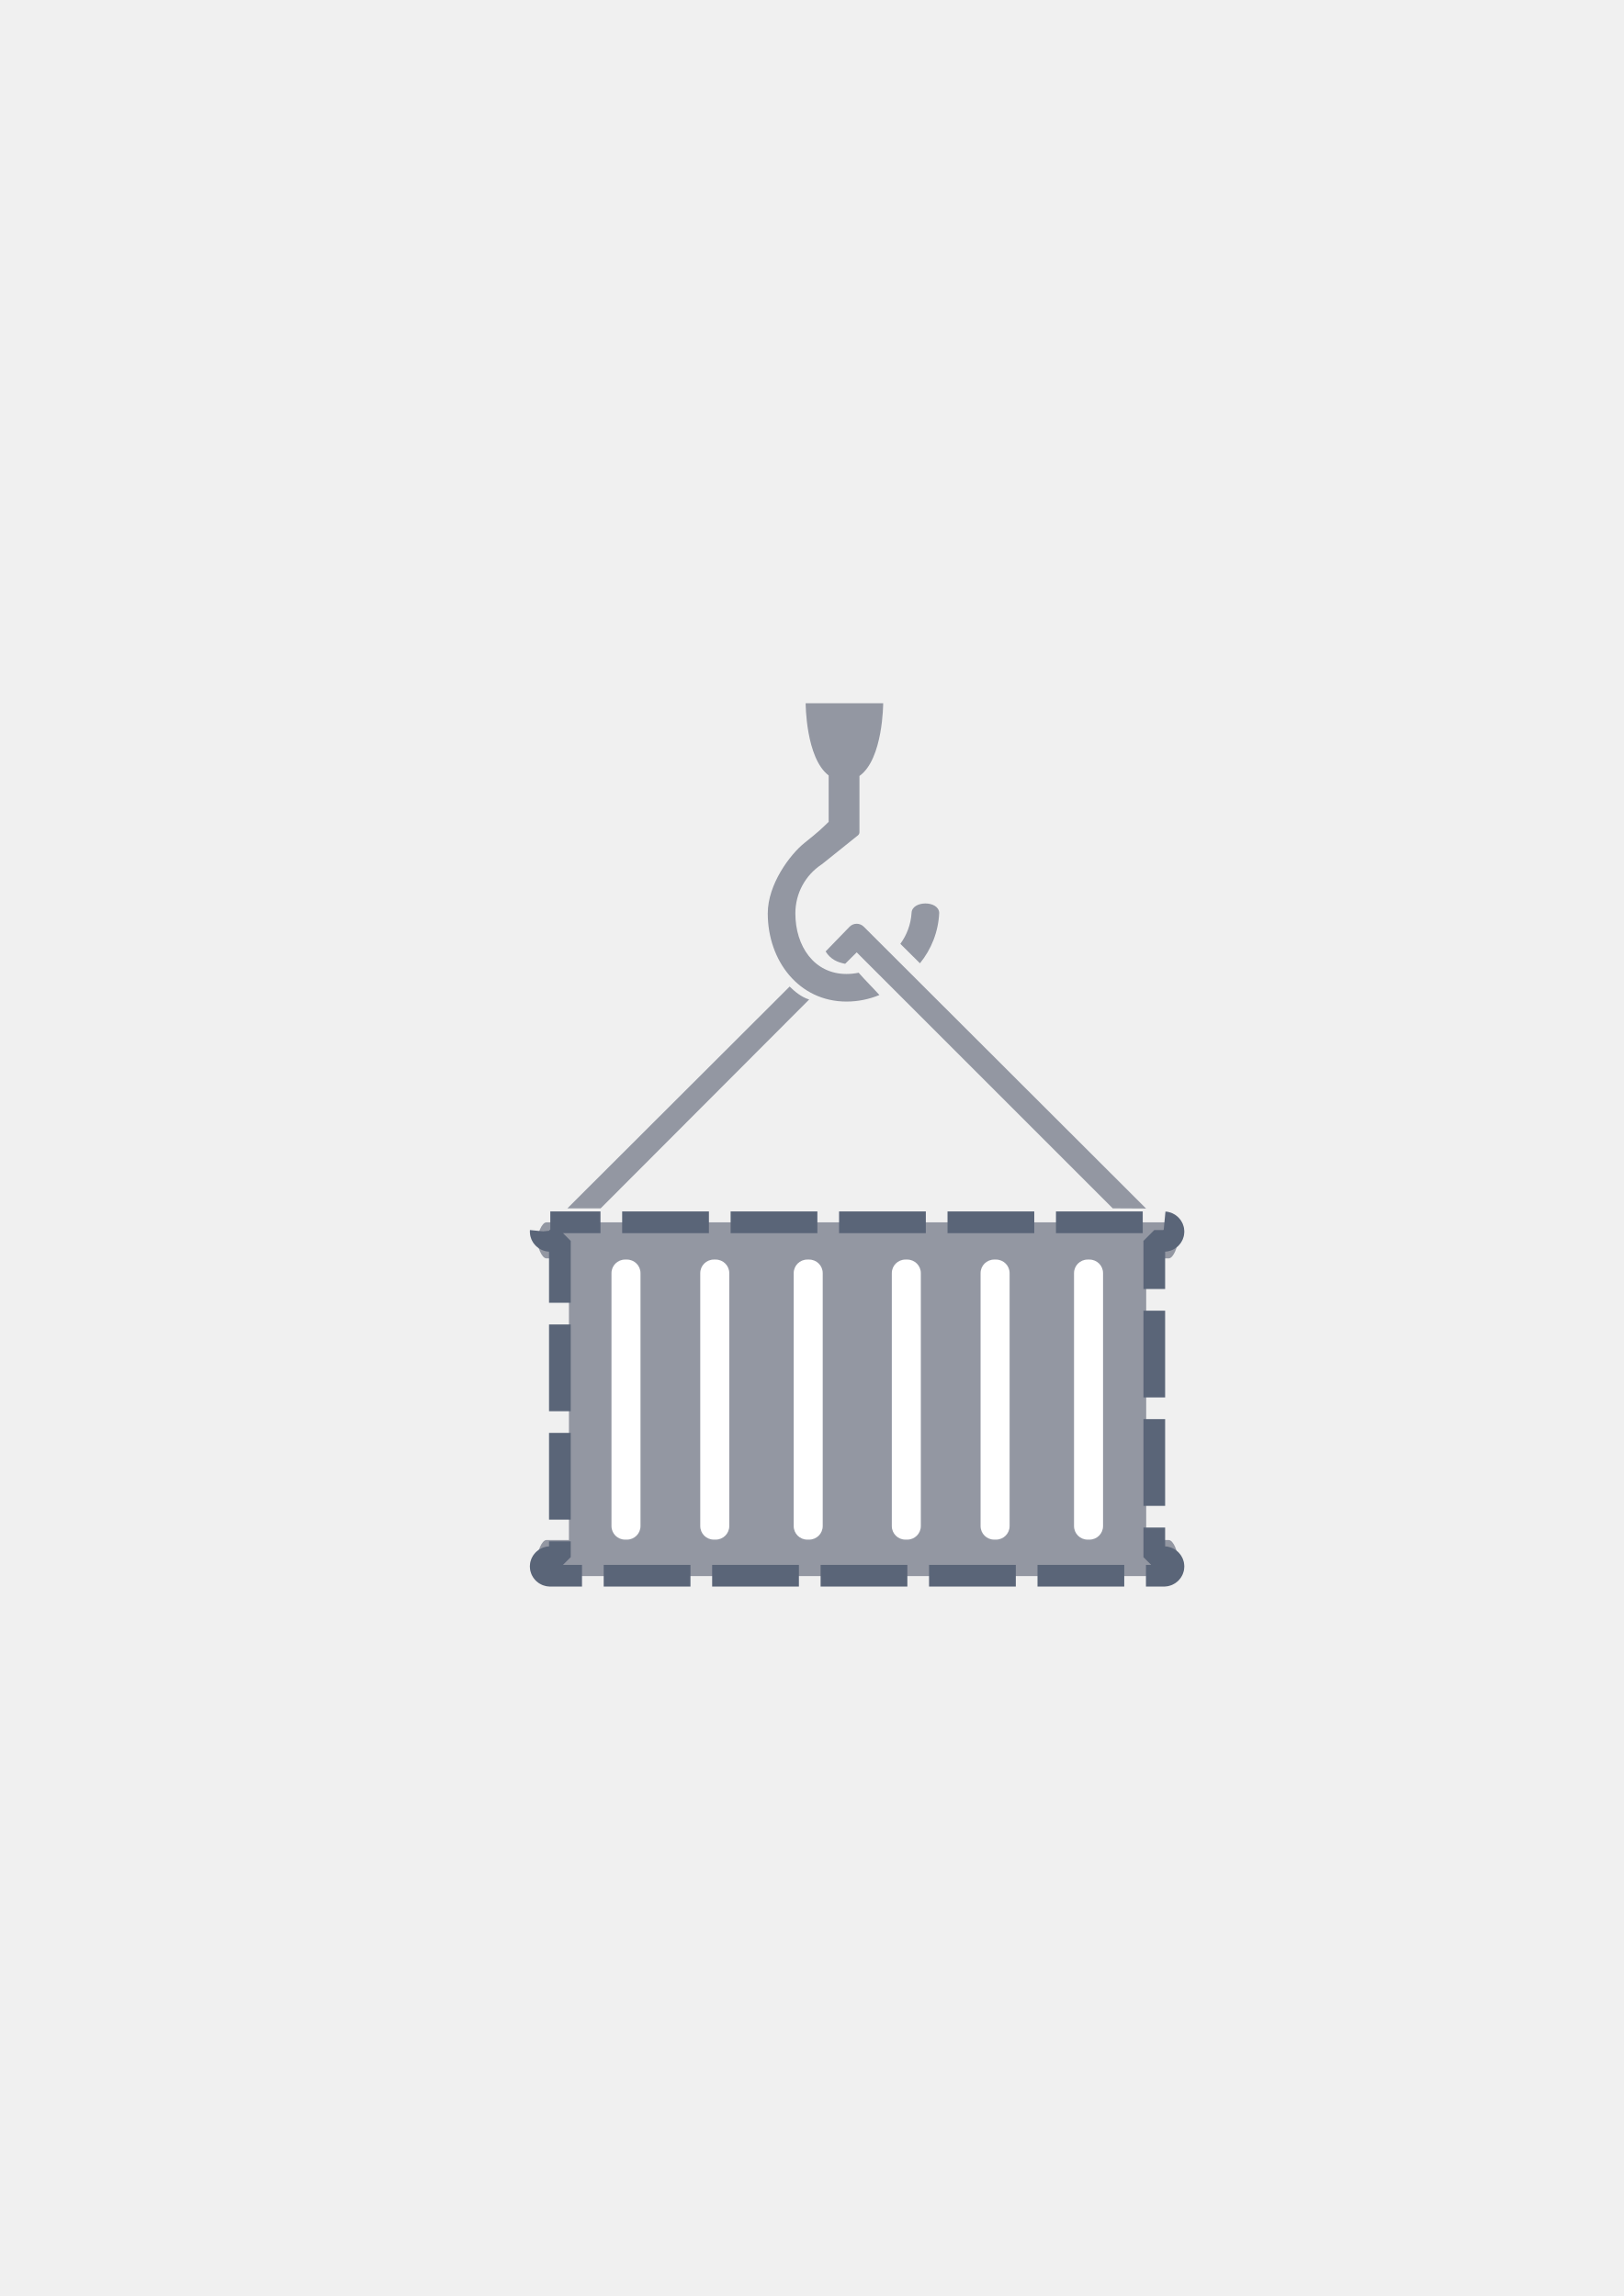
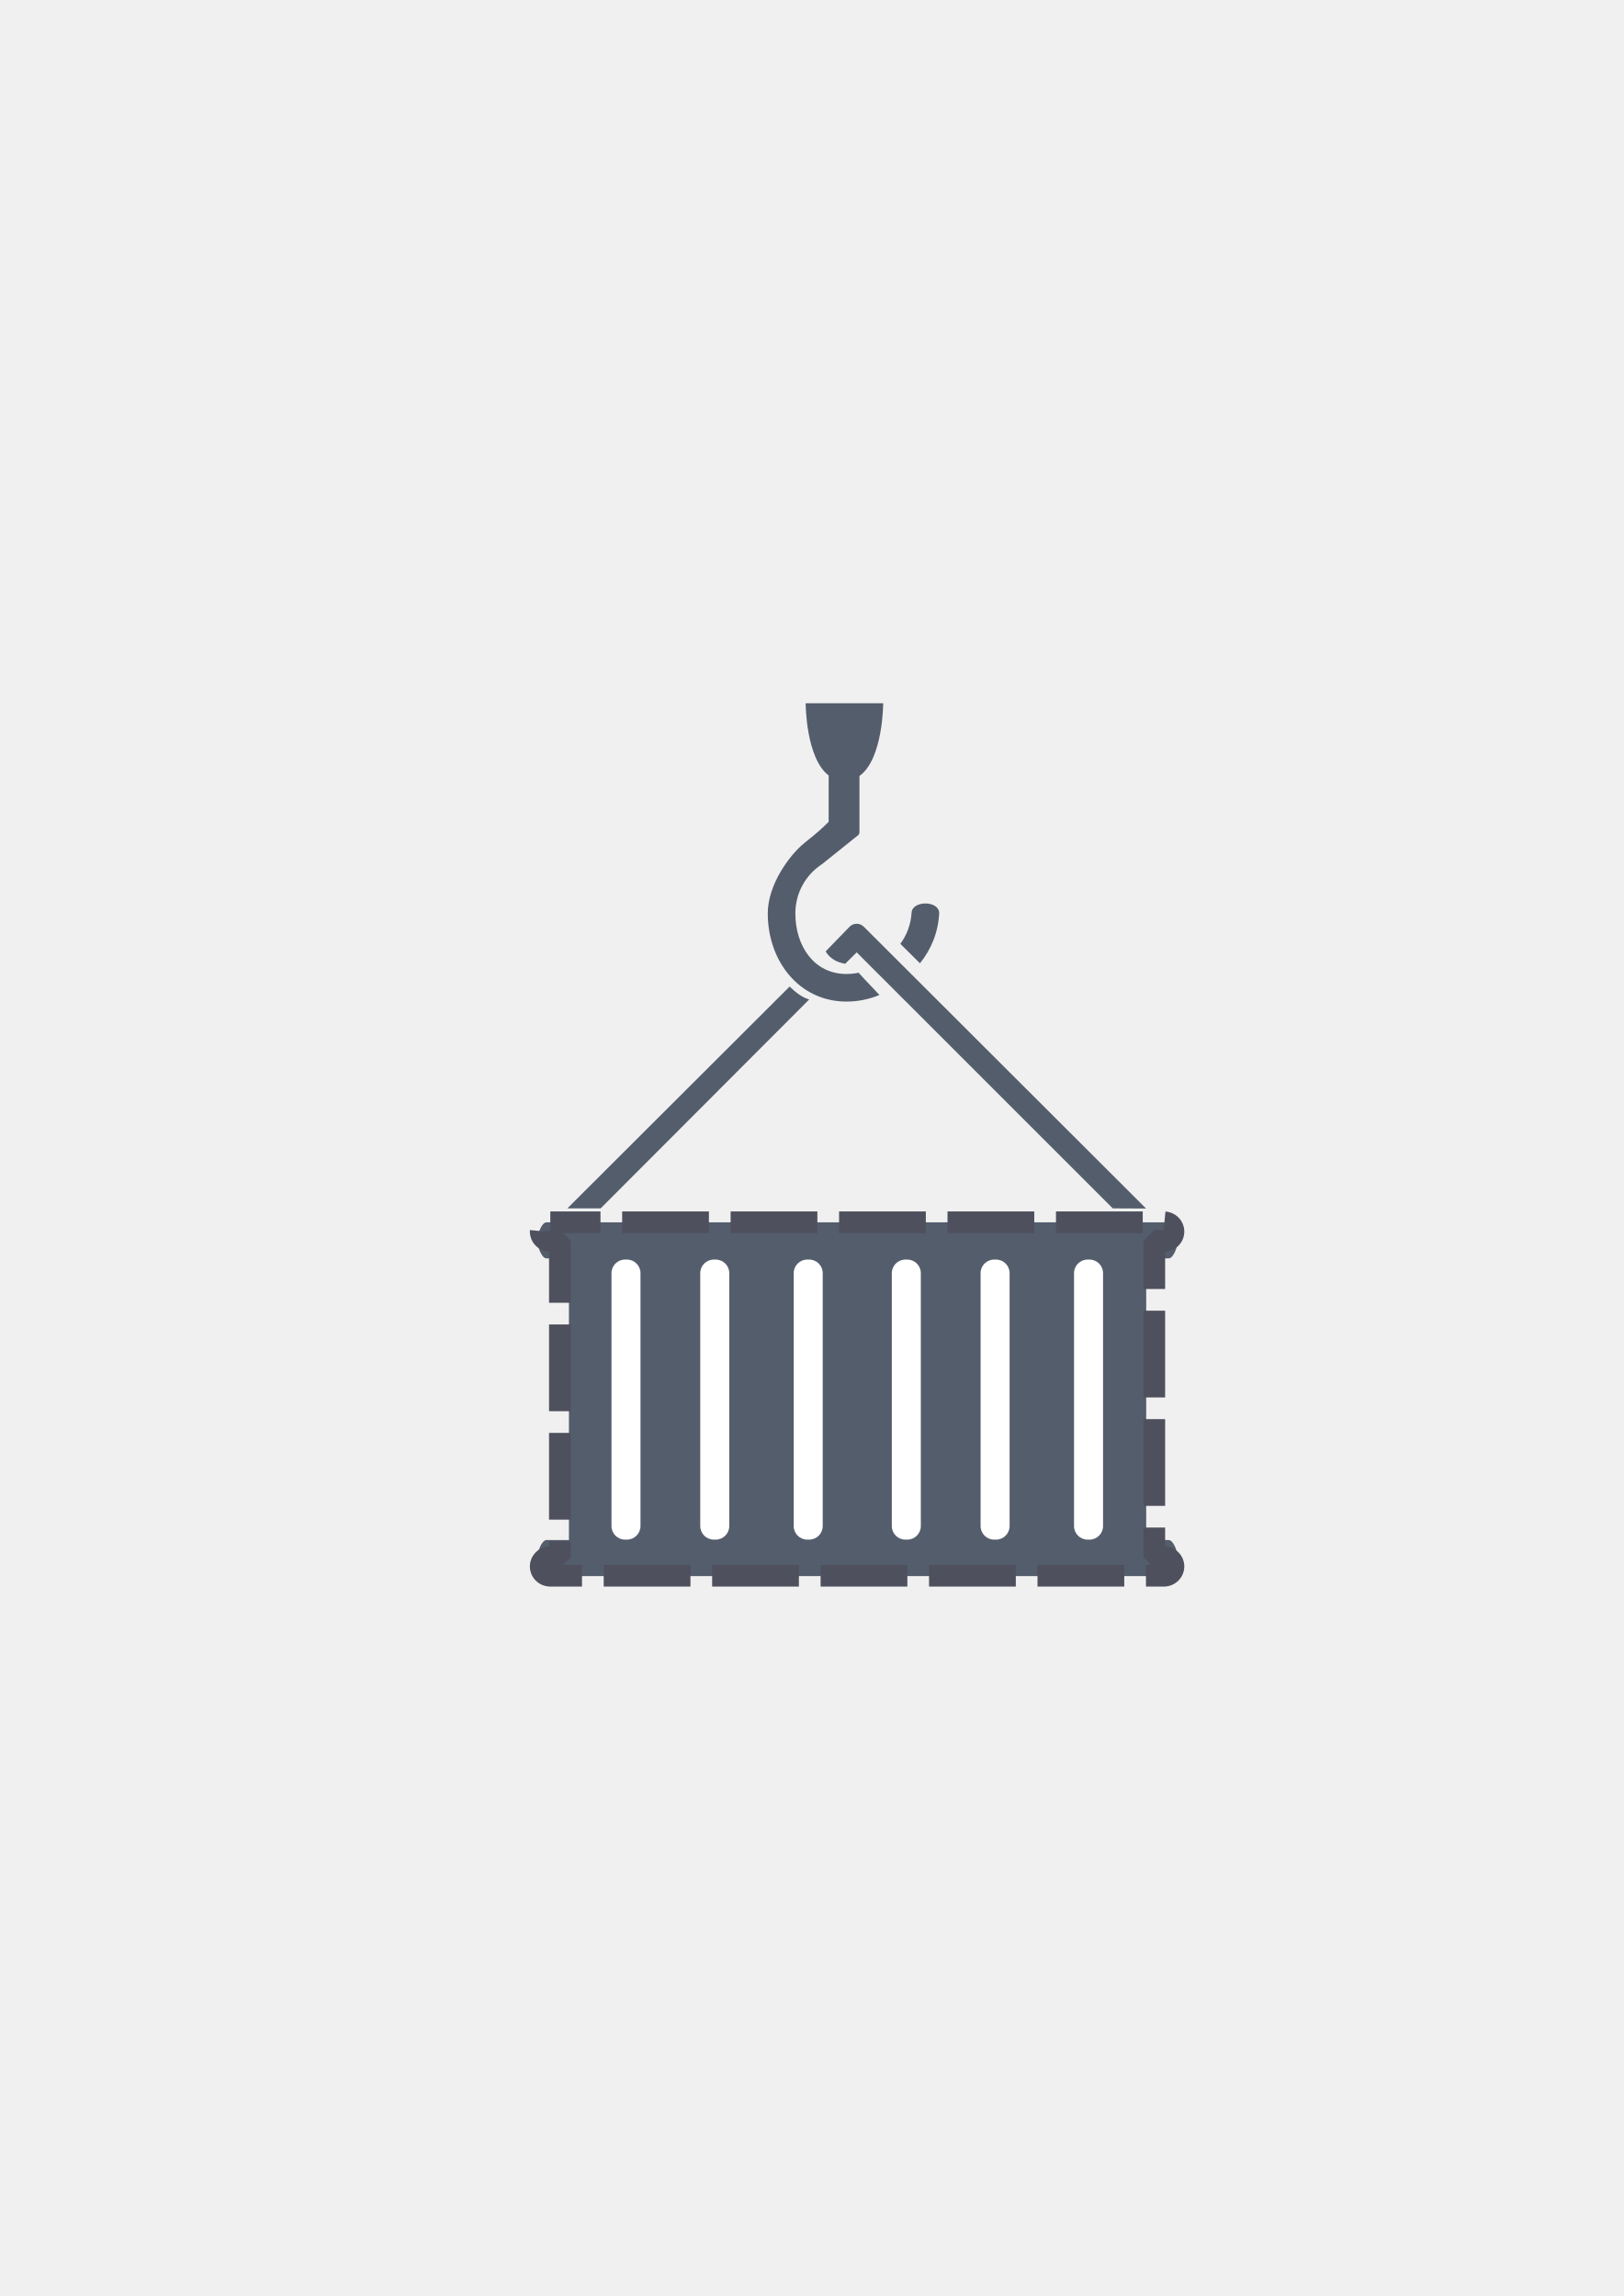
<svg xmlns="http://www.w3.org/2000/svg" width="210mm" height="297mm" viewBox="0 0 744.094 1052.362" id="svg2" version="1.1">
  <defs id="defs4">
    <marker orient="auto" refY="0.0" refX="0.0" id="Arrow1Lstart" style="overflow:visible">
-       <path id="path4298" d="M 0.0,0.0 L 5.0,-5.0 L -12.5,0.0 L 5.0,5.0 L 0.0,0.0 z " style="fill-rule:evenodd;stroke:#5a6578;stroke-width:1pt;stroke-opacity:1;fill:#5a6578;fill-opacity:1" transform="scale(0.8) translate(12.5,0)" />
+       <path id="path4298" d="M 0.0,0.0 L 5.0,-5.0 L -12.5,0.0 L 5.0,5.0 L 0.0,0.0 z " style="fill-rule:evenodd;stroke:#4e505d;stroke-width:1pt;stroke-opacity:1;fill:#4e505d;fill-opacity:1" transform="scale(0.8) translate(12.5,0)" />
    </marker>
    <linearGradient id="linearGradient2224">
      <stop id="stop2226" offset="0" style="stop-color:#7c7c7c;stop-opacity:1;" />
      <stop id="stop2228" offset="1" style="stop-color:#b8b8b8;stop-opacity:1;" />
    </linearGradient>
    <linearGradient id="linearGradient15218">
      <stop id="stop15220" offset="0" style="stop-color:#eeeeef;stop-opacity:1;" />
      <stop id="stop2736" offset="0.599" style="stop-color:#d3d7cf;stop-opacity:1;" />
      <stop id="stop2738" offset="0.828" style="stop-color:#ffffff;stop-opacity:1;" />
      <stop id="stop15222" offset="1" style="stop-color:#d3d7cf;stop-opacity:1;" />
    </linearGradient>
    <pattern y="0" x="0" height="6" width="6" patternUnits="userSpaceOnUse" id="EMFhbasepattern" />
    <pattern y="0" x="0" height="6" width="6" patternUnits="userSpaceOnUse" id="EMFhbasepattern-5" />
  </defs>
  <g id="layer1">
-     <path style="color:#000000;clip-rule:nonzero;display:inline;overflow:visible;visibility:visible;opacity:1;isolation:auto;mix-blend-mode:normal;color-interpolation:sRGB;color-interpolation-filters:linearRGB;solid-color:#000000;solid-opacity:1;fill:#9397a2;fill-opacity:1;fill-rule:nonzero;stroke:none;stroke-width:23;stroke-linecap:butt;stroke-linejoin:round;stroke-miterlimit:4;stroke-dasharray:none;stroke-dashoffset:0;stroke-opacity:1;color-rendering:auto;image-rendering:auto;shape-rendering:auto;text-rendering:auto;enable-background:accumulate" d="m 250.461,560.253 c -2.364,0 -4.267,5.903 -4.267,8.267 0,2.364 1.903,8.267 4.267,8.267 l 10.267,0 0,129.072 -10.267,0 c -2.364,0 -4.267,5.903 -4.267,8.267 0,2.364 1.903,8.267 4.267,8.267 l 18.8,0 247.476,0 18.8,0 c 2.364,0 4.267,-5.903 4.267,-8.267 0,-2.364 -1.903,-8.267 -4.267,-8.267 l -10.267,0 0,-129.072 10.267,0 c 2.364,0 4.267,-5.903 4.267,-8.267 0,-2.364 -1.903,-8.267 -4.267,-8.267 z" id="rect4149" />
+     <path style="color:#000000;clip-rule:nonzero;display:inline;overflow:visible;visibility:visible;opacity:1;isolation:auto;mix-blend-mode:normal;color-interpolation:sRGB;color-interpolation-filters:linearRGB;solid-color:#000000;solid-opacity:1;fill:#545d6c;fill-opacity:1;fill-rule:nonzero;stroke:none;stroke-width:23;stroke-linecap:butt;stroke-linejoin:round;stroke-miterlimit:4;stroke-dasharray:none;stroke-dashoffset:0;stroke-opacity:1;color-rendering:auto;image-rendering:auto;shape-rendering:auto;text-rendering:auto;enable-background:accumulate" d="m 250.461,560.253 c -2.364,0 -4.267,5.903 -4.267,8.267 0,2.364 1.903,8.267 4.267,8.267 l 10.267,0 0,129.072 -10.267,0 c -2.364,0 -4.267,5.903 -4.267,8.267 0,2.364 1.903,8.267 4.267,8.267 l 18.8,0 247.476,0 18.8,0 c 2.364,0 4.267,-5.903 4.267,-8.267 0,-2.364 -1.903,-8.267 -4.267,-8.267 l -10.267,0 0,-129.072 10.267,0 c 2.364,0 4.267,-5.903 4.267,-8.267 0,-2.364 -1.903,-8.267 -4.267,-8.267 z" id="rect4149" />
    <rect style="color:#000000;clip-rule:nonzero;display:inline;overflow:visible;visibility:visible;opacity:1;isolation:auto;mix-blend-mode:normal;color-interpolation:sRGB;color-interpolation-filters:linearRGB;solid-color:#000000;solid-opacity:1;fill:#ffffff;fill-opacity:1;fill-rule:nonzero;stroke:none;stroke-width:23;stroke-linecap:butt;stroke-linejoin:round;stroke-miterlimit:4;stroke-dasharray:none;stroke-dashoffset:0;stroke-opacity:1;color-rendering:auto;image-rendering:auto;shape-rendering:auto;text-rendering:auto;enable-background:accumulate" id="rect4167" width="13.299" height="128.358" x="280.222" y="577.322" ry="6.211" />
-     <path style="color:#000000;font-style:normal;font-variant:normal;font-weight:normal;font-stretch:normal;font-size:medium;line-height:normal;font-family:sans-serif;text-indent:0;text-align:start;text-decoration:none;text-decoration-line:none;text-decoration-style:solid;text-decoration-color:#000000;letter-spacing:normal;word-spacing:normal;text-transform:none;direction:ltr;block-progression:tb;writing-mode:lr-tb;baseline-shift:baseline;text-anchor:start;white-space:normal;clip-rule:nonzero;display:inline;overflow:visible;visibility:visible;opacity:1;isolation:auto;mix-blend-mode:normal;color-interpolation:sRGB;color-interpolation-filters:linearRGB;solid-color:#000000;solid-opacity:1;fill:#9397a2;fill-opacity:1;fill-rule:evenodd;stroke:none;stroke-width:0.7;stroke-linecap:butt;stroke-linejoin:round;stroke-miterlimit:4;stroke-dasharray:none;stroke-dashoffset:0;stroke-opacity:1;color-rendering:auto;image-rendering:auto;shape-rendering:auto;text-rendering:auto;enable-background:accumulate" d="m 369.208,322.332 c 0,0 0.004,25.079 10.545,33.09 l 0,21.259 c -3.463,3.348 -4.311,4.247 -11.029,9.622 -6.717,5.375 -16.882,19.005 -16.882,32.35 0,21.756 14.323,40.412 36.079,40.412 5.338,0 10.435,-1.073 15.089,-3.009 -3.102,-3.429 -6.511,-6.769 -9.521,-10.216 -1.795,0.374 -3.656,0.577 -5.568,0.577 -14.92,0 -23.43,-12.843 -23.43,-27.763 0,-9.294 4.641,-17.439 11.747,-22.26 0.251,-0.168 0.358,-0.239 0.486,-0.325 l 16.447,-13.192 c 0.436,-0.35 0.691,-0.879 0.691,-1.439 l 0,-25.779 c 10.866,-7.736 10.871,-33.326 10.871,-33.326 z m 54.842,91.764 c -3.099,0.013 -6.187,1.457 -6.304,4.294 -0.335,5.317 -2.195,10.198 -5.148,14.217 0.022,0.019 0.045,0.039 0.067,0.059 l 8.923,8.852 c 5.188,-6.382 8.44,-14.394 8.823,-23.128 -0.153,-2.888 -3.262,-4.307 -6.361,-4.294 z m -31.527,9.305 c -1.197,0.022 -2.339,0.51 -3.182,1.36 l -10.987,11.332 c 2.256,3.66 5.581,5.032 8.958,5.655 l 5.289,-5.237 c 38.513,38.506 76.799,76.799 117.336,117.336 l 15.276,0.081 c -48.592,-48.542 -85.797,-85.676 -129.355,-129.166 -0.881,-0.888 -2.083,-1.379 -3.334,-1.36 z m -30.656,28.782 -101.854,101.663 15.237,0.014 95.568,-95.745 c -3.653,-1.125 -6.678,-3.721 -8.95,-5.933 z" id="path4201" />
+     <path style="color:#000000;font-style:normal;font-variant:normal;font-weight:normal;font-stretch:normal;font-size:medium;line-height:normal;font-family:sans-serif;text-indent:0;text-align:start;text-decoration:none;text-decoration-line:none;text-decoration-style:solid;text-decoration-color:#000000;letter-spacing:normal;word-spacing:normal;text-transform:none;direction:ltr;block-progression:tb;writing-mode:lr-tb;baseline-shift:baseline;text-anchor:start;white-space:normal;clip-rule:nonzero;display:inline;overflow:visible;visibility:visible;opacity:1;isolation:auto;mix-blend-mode:normal;color-interpolation:sRGB;color-interpolation-filters:linearRGB;solid-color:#000000;solid-opacity:1;fill:#545d6c;fill-opacity:1;fill-rule:evenodd;stroke:none;stroke-width:0.7;stroke-linecap:butt;stroke-linejoin:round;stroke-miterlimit:4;stroke-dasharray:none;stroke-dashoffset:0;stroke-opacity:1;color-rendering:auto;image-rendering:auto;shape-rendering:auto;text-rendering:auto;enable-background:accumulate" d="m 369.208,322.332 c 0,0 0.004,25.079 10.545,33.09 l 0,21.259 c -3.463,3.348 -4.311,4.247 -11.029,9.622 -6.717,5.375 -16.882,19.005 -16.882,32.35 0,21.756 14.323,40.412 36.079,40.412 5.338,0 10.435,-1.073 15.089,-3.009 -3.102,-3.429 -6.511,-6.769 -9.521,-10.216 -1.795,0.374 -3.656,0.577 -5.568,0.577 -14.92,0 -23.43,-12.843 -23.43,-27.763 0,-9.294 4.641,-17.439 11.747,-22.26 0.251,-0.168 0.358,-0.239 0.486,-0.325 l 16.447,-13.192 c 0.436,-0.35 0.691,-0.879 0.691,-1.439 l 0,-25.779 c 10.866,-7.736 10.871,-33.326 10.871,-33.326 z m 54.842,91.764 c -3.099,0.013 -6.187,1.457 -6.304,4.294 -0.335,5.317 -2.195,10.198 -5.148,14.217 0.022,0.019 0.045,0.039 0.067,0.059 l 8.923,8.852 c 5.188,-6.382 8.44,-14.394 8.823,-23.128 -0.153,-2.888 -3.262,-4.307 -6.361,-4.294 z m -31.527,9.305 c -1.197,0.022 -2.339,0.51 -3.182,1.36 l -10.987,11.332 c 2.256,3.66 5.581,5.032 8.958,5.655 l 5.289,-5.237 c 38.513,38.506 76.799,76.799 117.336,117.336 l 15.276,0.081 c -48.592,-48.542 -85.797,-85.676 -129.355,-129.166 -0.881,-0.888 -2.083,-1.379 -3.334,-1.36 z m -30.656,28.782 -101.854,101.663 15.237,0.014 95.568,-95.745 c -3.653,-1.125 -6.678,-3.721 -8.95,-5.933 z" id="path4201" />
    <rect ry="6.211" y="577.322" x="320.904" height="128.358" width="13.299" id="rect4162" style="color:#000000;clip-rule:nonzero;display:inline;overflow:visible;visibility:visible;opacity:1;isolation:auto;mix-blend-mode:normal;color-interpolation:sRGB;color-interpolation-filters:linearRGB;solid-color:#000000;solid-opacity:1;fill:#ffffff;fill-opacity:1;fill-rule:nonzero;stroke:none;stroke-width:23;stroke-linecap:butt;stroke-linejoin:round;stroke-miterlimit:4;stroke-dasharray:none;stroke-dashoffset:0;stroke-opacity:1;color-rendering:auto;image-rendering:auto;shape-rendering:auto;text-rendering:auto;enable-background:accumulate" />
    <rect style="color:#000000;clip-rule:nonzero;display:inline;overflow:visible;visibility:visible;opacity:1;isolation:auto;mix-blend-mode:normal;color-interpolation:sRGB;color-interpolation-filters:linearRGB;solid-color:#000000;solid-opacity:1;fill:#ffffff;fill-opacity:1;fill-rule:nonzero;stroke:none;stroke-width:23;stroke-linecap:butt;stroke-linejoin:round;stroke-miterlimit:4;stroke-dasharray:none;stroke-dashoffset:0;stroke-opacity:1;color-rendering:auto;image-rendering:auto;shape-rendering:auto;text-rendering:auto;enable-background:accumulate" id="rect4164" width="13.299" height="128.358" x="363.727" y="577.322" ry="6.211" />
    <rect ry="6.211" y="577.322" x="408.69" height="128.358" width="13.299" id="rect4166" style="color:#000000;clip-rule:nonzero;display:inline;overflow:visible;visibility:visible;opacity:1;isolation:auto;mix-blend-mode:normal;color-interpolation:sRGB;color-interpolation-filters:linearRGB;solid-color:#000000;solid-opacity:1;fill:#ffffff;fill-opacity:1;fill-rule:nonzero;stroke:none;stroke-width:23;stroke-linecap:butt;stroke-linejoin:round;stroke-miterlimit:4;stroke-dasharray:none;stroke-dashoffset:0;stroke-opacity:1;color-rendering:auto;image-rendering:auto;shape-rendering:auto;text-rendering:auto;enable-background:accumulate" />
    <rect style="color:#000000;clip-rule:nonzero;display:inline;overflow:visible;visibility:visible;opacity:1;isolation:auto;mix-blend-mode:normal;color-interpolation:sRGB;color-interpolation-filters:linearRGB;solid-color:#000000;solid-opacity:1;fill:#ffffff;fill-opacity:1;fill-rule:nonzero;stroke:none;stroke-width:23;stroke-linecap:butt;stroke-linejoin:round;stroke-miterlimit:4;stroke-dasharray:none;stroke-dashoffset:0;stroke-opacity:1;color-rendering:auto;image-rendering:auto;shape-rendering:auto;text-rendering:auto;enable-background:accumulate" id="rect4168" width="13.299" height="128.358" x="449.372" y="577.322" ry="6.211" />
    <rect ry="6.211" y="577.322" x="492.195" height="128.358" width="13.299" id="rect4170" style="color:#000000;clip-rule:nonzero;display:inline;overflow:visible;visibility:visible;opacity:1;isolation:auto;mix-blend-mode:normal;color-interpolation:sRGB;color-interpolation-filters:linearRGB;solid-color:#000000;solid-opacity:1;fill:#ffffff;fill-opacity:1;fill-rule:nonzero;stroke:none;stroke-width:23;stroke-linecap:butt;stroke-linejoin:round;stroke-miterlimit:4;stroke-dasharray:none;stroke-dashoffset:0;stroke-opacity:1;color-rendering:auto;image-rendering:auto;shape-rendering:auto;text-rendering:auto;enable-background:accumulate" />
    <rect style="opacity:1;fill:none;fill-opacity:1;stroke:none;stroke-width:23;stroke-linecap:butt;stroke-linejoin:round;stroke-miterlimit:4;stroke-dasharray:none;stroke-opacity:1" id="rect4160" width="400" height="400" x="190" y="322.362" />
-     <path id="path4290" d="m 252.184,560.235 c -2.434,0 -4.394,1.901 -4.394,4.263 0,2.362 1.96,4.263 4.394,4.263 l 4.393,0 0,144.947 -4.393,0 c -2.434,0 -4.394,1.901 -4.394,4.263 0,2.362 1.96,4.263 4.394,4.263 l 13.18,0 254.823,0 13.18,0 c 2.434,0 4.394,-1.901 4.394,-4.263 0,-2.362 -1.96,-4.263 -4.394,-4.263 l -4.393,0 0,-144.947 4.393,0 c 2.434,0 4.394,-1.901 4.394,-4.263 0,-2.362 -1.96,-4.263 -4.394,-4.263 l -281.184,0 z" style="color:#000000;clip-rule:nonzero;display:inline;overflow:visible;visibility:visible;opacity:1;isolation:auto;mix-blend-mode:normal;color-interpolation:sRGB;color-interpolation-filters:linearRGB;solid-color:#000000;solid-opacity:1;fill:none;fill-opacity:1;fill-rule:nonzero;stroke:#5a6578;stroke-width:9.94;stroke-linecap:butt;stroke-linejoin:bevel;stroke-miterlimit:4;stroke-dasharray:39.76, 9.94;stroke-dashoffset:43.12;stroke-opacity:1;color-rendering:auto;image-rendering:auto;shape-rendering:auto;text-rendering:auto;enable-background:accumulate" />
+     <path id="path4290" d="m 252.184,560.235 c -2.434,0 -4.394,1.901 -4.394,4.263 0,2.362 1.96,4.263 4.394,4.263 l 4.393,0 0,144.947 -4.393,0 c -2.434,0 -4.394,1.901 -4.394,4.263 0,2.362 1.96,4.263 4.394,4.263 l 13.18,0 254.823,0 13.18,0 c 2.434,0 4.394,-1.901 4.394,-4.263 0,-2.362 -1.96,-4.263 -4.394,-4.263 l -4.393,0 0,-144.947 4.393,0 c 2.434,0 4.394,-1.901 4.394,-4.263 0,-2.362 -1.96,-4.263 -4.394,-4.263 l -281.184,0 z" style="color:#000000;clip-rule:nonzero;display:inline;overflow:visible;visibility:visible;opacity:1;isolation:auto;mix-blend-mode:normal;color-interpolation:sRGB;color-interpolation-filters:linearRGB;solid-color:#000000;solid-opacity:1;fill:none;fill-opacity:1;fill-rule:nonzero;stroke:#4e505d;stroke-width:9.94;stroke-linecap:butt;stroke-linejoin:bevel;stroke-miterlimit:4;stroke-dasharray:39.76, 9.94;stroke-dashoffset:43.12;stroke-opacity:1;color-rendering:auto;image-rendering:auto;shape-rendering:auto;text-rendering:auto;enable-background:accumulate" />
  </g>
</svg>
